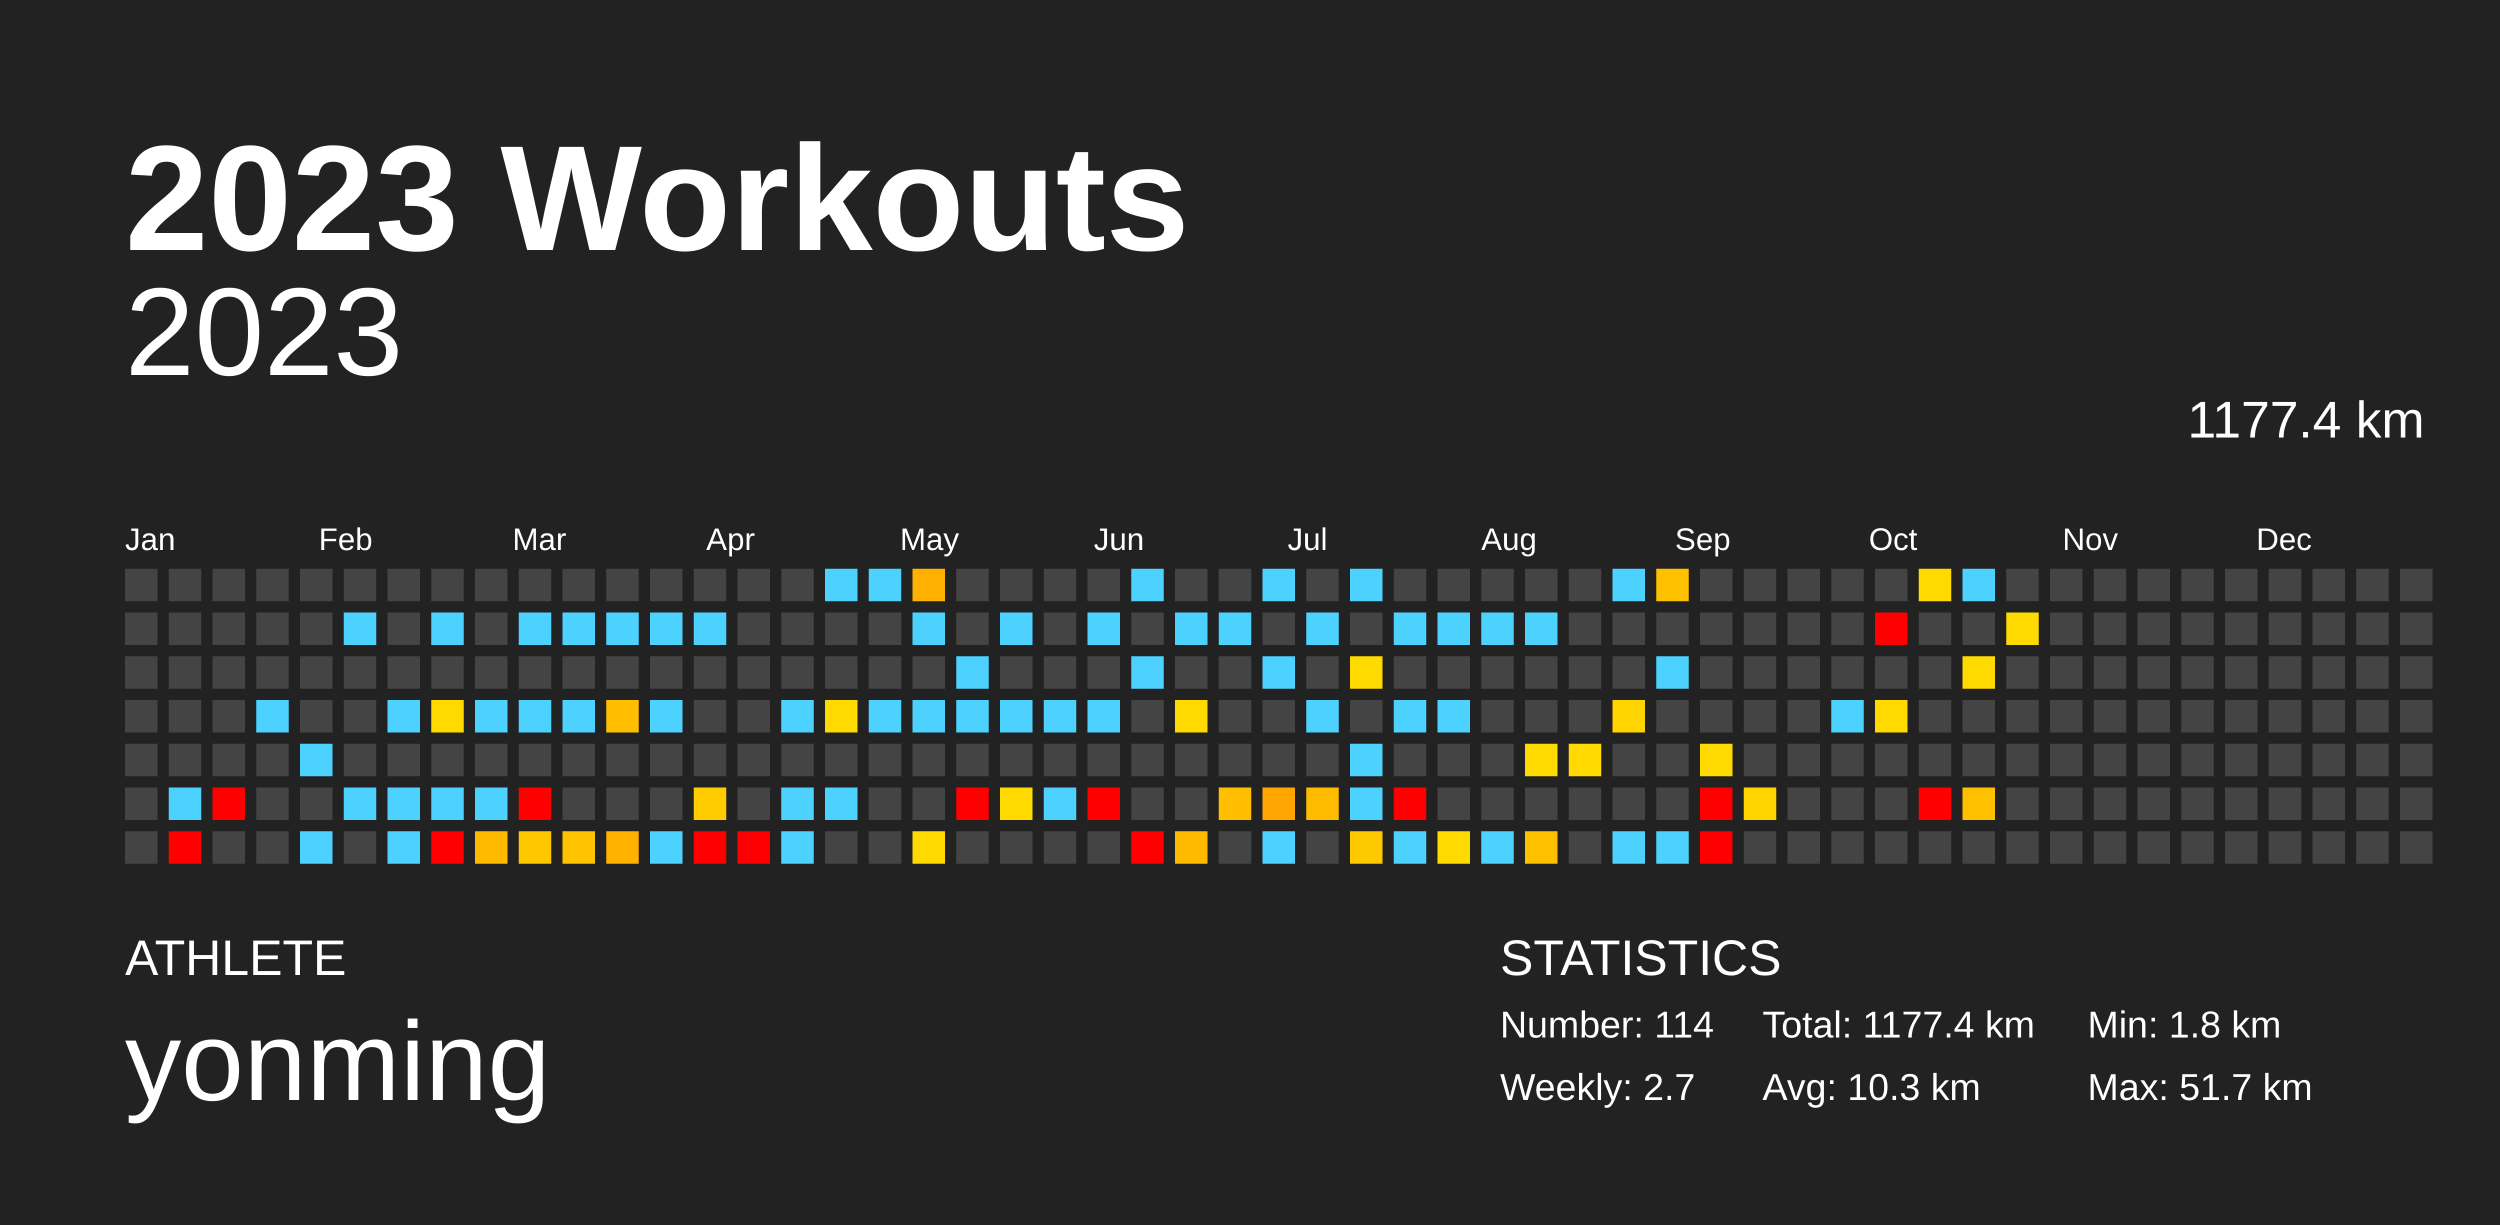
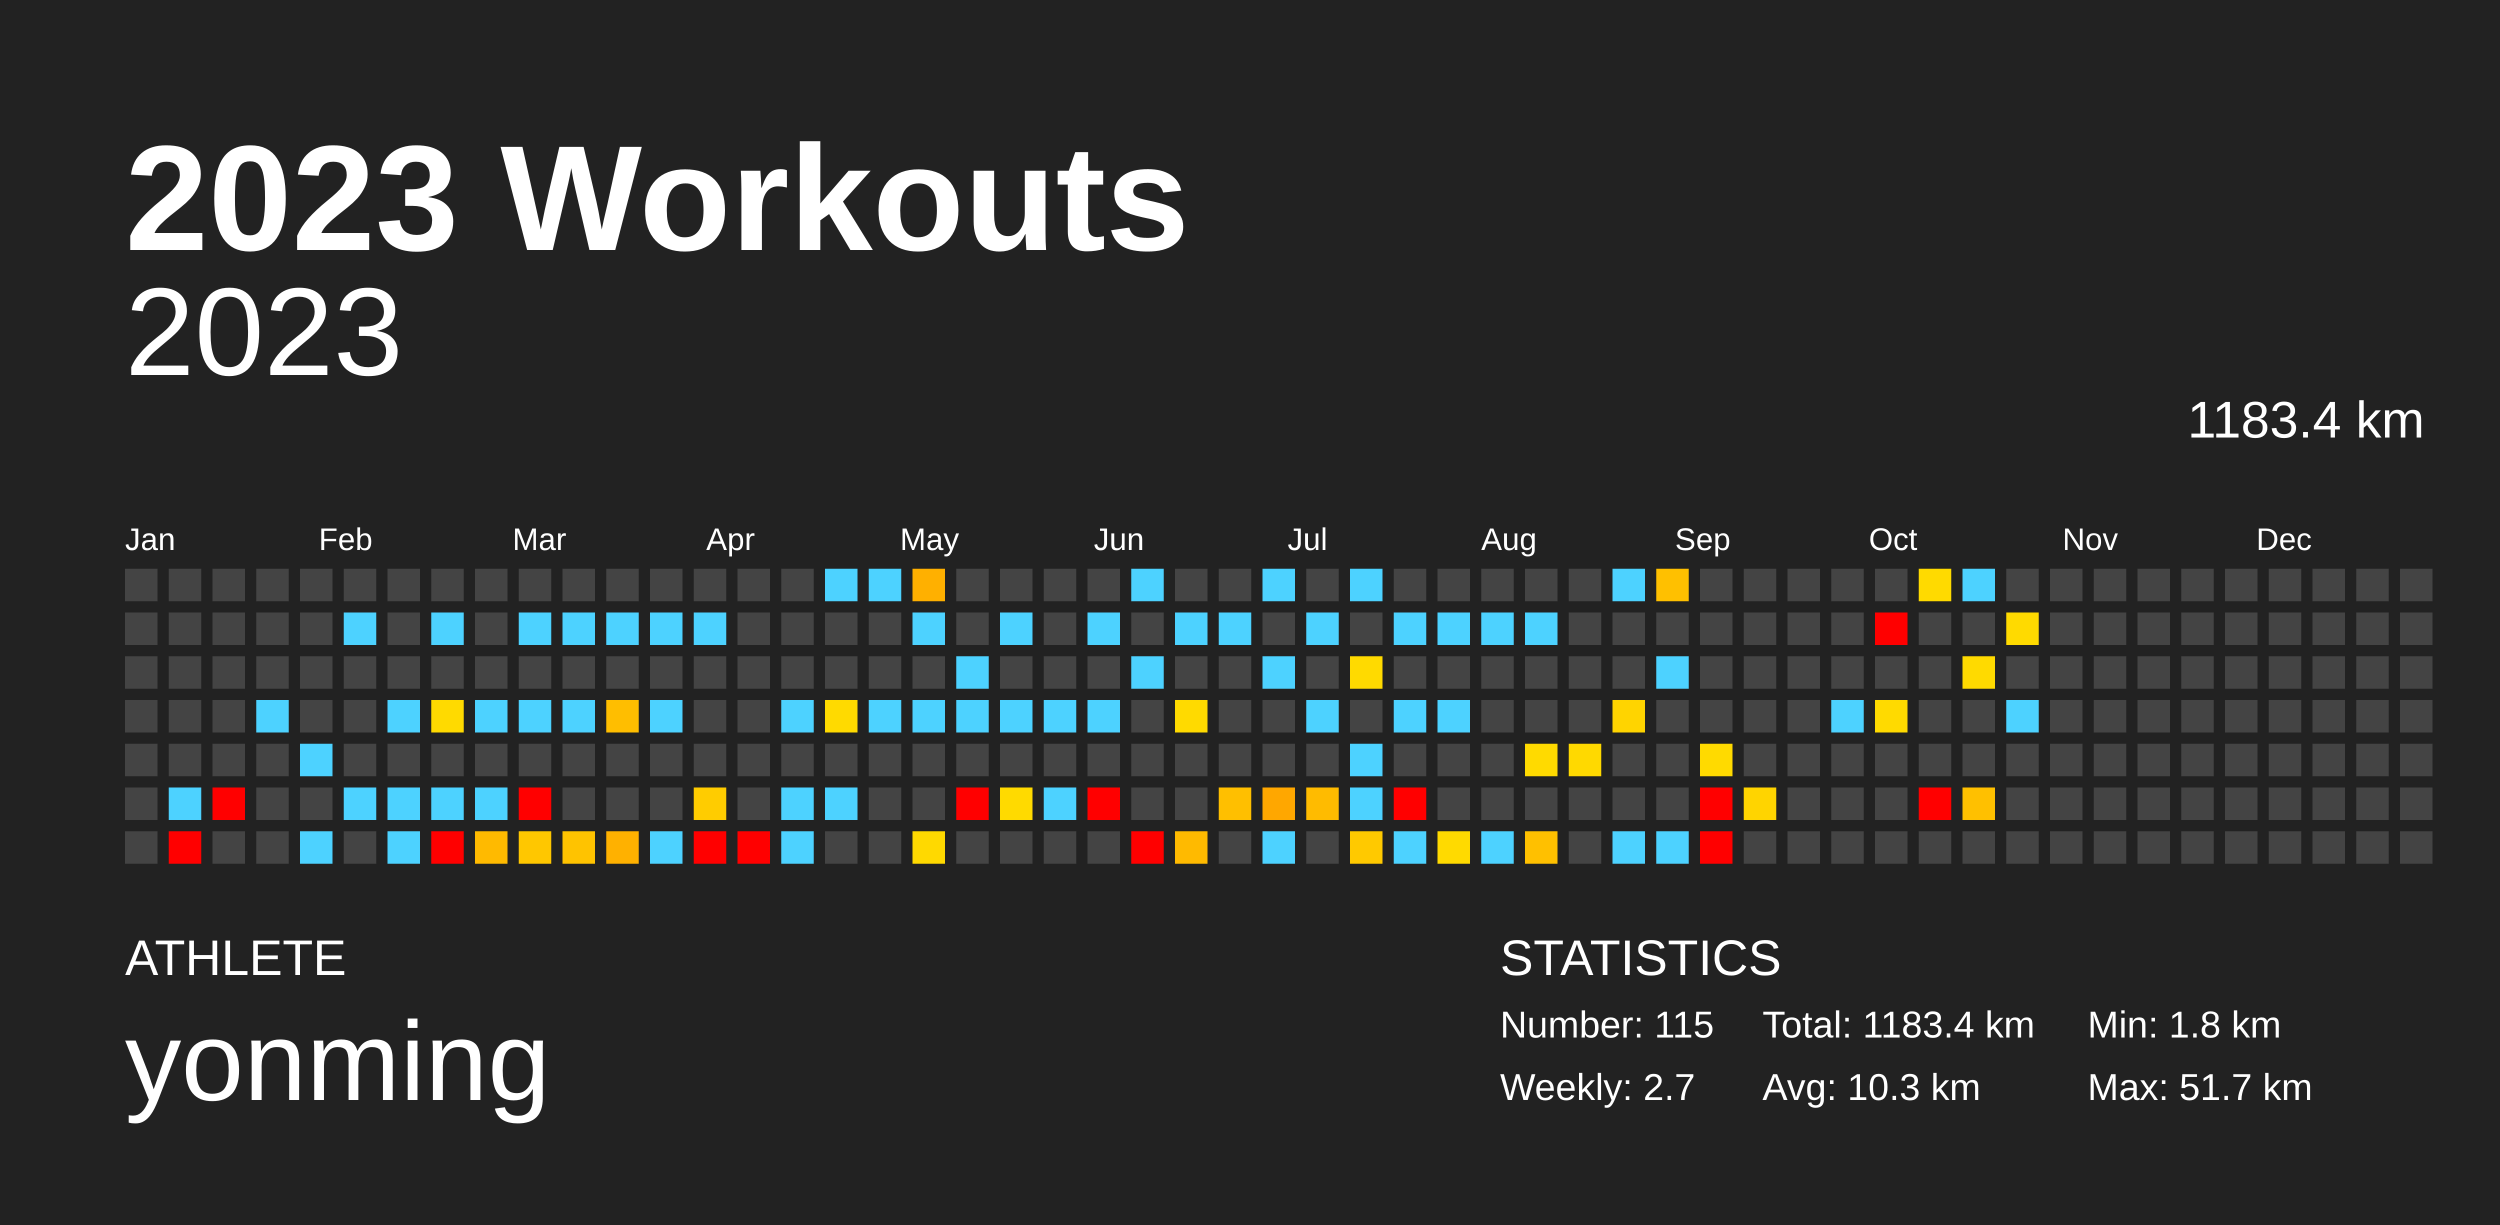
<svg xmlns="http://www.w3.org/2000/svg" baseProfile="full" height="98mm" version="1.1" viewBox="0,0,200,98" width="200mm">
  <defs />
  <rect fill="#222222" height="98" width="200" x="0" y="0" />
  <text fill="#FFFFFF" style="font-size:12px; font-family:Arial; font-weight:bold;" x="10" y="20">2023 Workouts</text>
  <text fill="#FFFFFF" style="font-size:4px; font-family:Arial" x="10" y="78">ATHLETE</text>
  <text fill="#FFFFFF" style="font-size:9px; font-family:Arial" x="10" y="88">yonming</text>
  <text fill="#FFFFFF" style="font-size:4px; font-family:Arial" x="120" y="78">STATISTICS</text>
-   <text fill="#FFFFFF" style="font-size:3px; font-family:Arial" x="120" y="83">Number: 114</text>
+   <text fill="#FFFFFF" style="font-size:3px; font-family:Arial" x="120" y="83">Number: 115</text>
  <text fill="#FFFFFF" style="font-size:3px; font-family:Arial" x="120" y="88">Weekly: 2.7</text>
-   <text fill="#FFFFFF" style="font-size:3px; font-family:Arial" x="141" y="83">Total: 1177.4 km</text>
+   <text fill="#FFFFFF" style="font-size:3px; font-family:Arial" x="141" y="83">Total: 1183.4 km</text>
  <text fill="#FFFFFF" style="font-size:3px; font-family:Arial" x="141" y="88">Avg: 10.3 km</text>
  <text fill="#FFFFFF" style="font-size:3px; font-family:Arial" x="167" y="83">Min: 1.8 km</text>
  <text fill="#FFFFFF" style="font-size:3px; font-family:Arial" x="167" y="88">Max: 51.7 km</text>
  <text alignment-baseline="hanging" fill="#FFFFFF" style="font-size:10.0px; font-family:Arial;" x="10" y="30">2023</text>
-   <text alignment-baseline="hanging" fill="#FFFFFF" style="font-size:4.125px; font-family:Arial;" x="175" y="35">1177.4 km</text>
+   <text alignment-baseline="hanging" fill="#FFFFFF" style="font-size:4.125px; font-family:Arial;" x="175" y="35">1183.4 km</text>
  <text fill="#FFFFFF" style="font-size:2.5px; font-family:Arial" x="10.0" y="44">Jan</text>
  <text fill="#FFFFFF" style="font-size:2.5px; font-family:Arial" x="25.5" y="44">Feb</text>
  <text fill="#FFFFFF" style="font-size:2.5px; font-family:Arial" x="41.0" y="44">Mar</text>
  <text fill="#FFFFFF" style="font-size:2.5px; font-family:Arial" x="56.5" y="44">Apr</text>
  <text fill="#FFFFFF" style="font-size:2.5px; font-family:Arial" x="72.0" y="44">May</text>
  <text fill="#FFFFFF" style="font-size:2.5px; font-family:Arial" x="87.5" y="44">Jun</text>
  <text fill="#FFFFFF" style="font-size:2.5px; font-family:Arial" x="103.0" y="44">Jul</text>
  <text fill="#FFFFFF" style="font-size:2.5px; font-family:Arial" x="118.5" y="44">Aug</text>
  <text fill="#FFFFFF" style="font-size:2.5px; font-family:Arial" x="134.0" y="44">Sep</text>
  <text fill="#FFFFFF" style="font-size:2.5px; font-family:Arial" x="149.5" y="44">Oct</text>
  <text fill="#FFFFFF" style="font-size:2.5px; font-family:Arial" x="165.0" y="44">Nov</text>
  <text fill="#FFFFFF" style="font-size:2.5px; font-family:Arial" x="180.5" y="44">Dec</text>
  <rect fill="#444444" height="2.6" width="2.6" x="10.0" y="45.5" />
  <rect fill="#444444" height="2.6" width="2.6" x="10.0" y="49.0" />
  <rect fill="#444444" height="2.6" width="2.6" x="10.0" y="52.5" />
  <rect fill="#444444" height="2.6" width="2.6" x="10.0" y="56.0" />
  <rect fill="#444444" height="2.6" width="2.6" x="10.0" y="59.5" />
  <rect fill="#444444" height="2.6" width="2.6" x="10.0" y="63.0" />
  <rect fill="#444444" height="2.6" width="2.6" x="10.0" y="66.5" />
  <rect fill="#444444" height="2.6" width="2.6" x="13.5" y="45.5" />
  <rect fill="#444444" height="2.6" width="2.6" x="13.5" y="49.0" />
  <rect fill="#444444" height="2.6" width="2.6" x="13.5" y="52.5" />
  <rect fill="#444444" height="2.6" width="2.6" x="13.5" y="56.0" />
  <rect fill="#444444" height="2.6" width="2.6" x="13.5" y="59.5" />
  <rect fill="#4dd2ff" height="2.6" width="2.6" x="13.5" y="63.0" />
  <rect fill="red" height="2.6" width="2.6" x="13.5" y="66.5" />
  <rect fill="#444444" height="2.6" width="2.6" x="17.0" y="45.5" />
  <rect fill="#444444" height="2.6" width="2.6" x="17.0" y="49.0" />
  <rect fill="#444444" height="2.6" width="2.6" x="17.0" y="52.5" />
  <rect fill="#444444" height="2.6" width="2.6" x="17.0" y="56.0" />
  <rect fill="#444444" height="2.6" width="2.6" x="17.0" y="59.5" />
  <rect fill="red" height="2.6" width="2.6" x="17.0" y="63.0" />
  <rect fill="#444444" height="2.6" width="2.6" x="17.0" y="66.5" />
  <rect fill="#444444" height="2.6" width="2.6" x="20.5" y="45.5" />
  <rect fill="#444444" height="2.6" width="2.6" x="20.5" y="49.0" />
  <rect fill="#444444" height="2.6" width="2.6" x="20.5" y="52.5" />
  <rect fill="#4dd2ff" height="2.6" width="2.6" x="20.5" y="56.0" />
  <rect fill="#444444" height="2.6" width="2.6" x="20.5" y="59.5" />
  <rect fill="#444444" height="2.6" width="2.6" x="20.5" y="63.0" />
  <rect fill="#444444" height="2.6" width="2.6" x="20.5" y="66.5" />
  <rect fill="#444444" height="2.6" width="2.6" x="24.0" y="45.5" />
  <rect fill="#444444" height="2.6" width="2.6" x="24.0" y="49.0" />
  <rect fill="#444444" height="2.6" width="2.6" x="24.0" y="52.5" />
  <rect fill="#444444" height="2.6" width="2.6" x="24.0" y="56.0" />
  <rect fill="#4dd2ff" height="2.6" width="2.6" x="24.0" y="59.5" />
  <rect fill="#444444" height="2.6" width="2.6" x="24.0" y="63.0" />
  <rect fill="#4dd2ff" height="2.6" width="2.6" x="24.0" y="66.5" />
  <rect fill="#444444" height="2.6" width="2.6" x="27.5" y="45.5" />
  <rect fill="#4dd2ff" height="2.6" width="2.6" x="27.5" y="49.0" />
  <rect fill="#444444" height="2.6" width="2.6" x="27.5" y="52.5" />
  <rect fill="#444444" height="2.6" width="2.6" x="27.5" y="56.0" />
  <rect fill="#444444" height="2.6" width="2.6" x="27.5" y="59.5" />
  <rect fill="#4dd2ff" height="2.6" width="2.6" x="27.5" y="63.0" />
  <rect fill="#444444" height="2.6" width="2.6" x="27.5" y="66.5" />
  <rect fill="#444444" height="2.6" width="2.6" x="31.0" y="45.5" />
  <rect fill="#444444" height="2.6" width="2.6" x="31.0" y="49.0" />
  <rect fill="#444444" height="2.6" width="2.6" x="31.0" y="52.5" />
  <rect fill="#4dd2ff" height="2.6" width="2.6" x="31.0" y="56.0" />
  <rect fill="#444444" height="2.6" width="2.6" x="31.0" y="59.5" />
  <rect fill="#4dd2ff" height="2.6" width="2.6" x="31.0" y="63.0" />
  <rect fill="#4dd2ff" height="2.6" width="2.6" x="31.0" y="66.5" />
  <rect fill="#444444" height="2.6" width="2.6" x="34.5" y="45.5" />
  <rect fill="#4dd2ff" height="2.6" width="2.6" x="34.5" y="49.0" />
  <rect fill="#444444" height="2.6" width="2.6" x="34.5" y="52.5" />
  <rect fill="#ffda00" height="2.6" width="2.6" x="34.5" y="56.0" />
  <rect fill="#444444" height="2.6" width="2.6" x="34.5" y="59.5" />
  <rect fill="#4dd2ff" height="2.6" width="2.6" x="34.5" y="63.0" />
  <rect fill="red" height="2.6" width="2.6" x="34.5" y="66.5" />
  <rect fill="#444444" height="2.6" width="2.6" x="38.0" y="45.5" />
  <rect fill="#444444" height="2.6" width="2.6" x="38.0" y="49.0" />
  <rect fill="#444444" height="2.6" width="2.6" x="38.0" y="52.5" />
  <rect fill="#4dd2ff" height="2.6" width="2.6" x="38.0" y="56.0" />
  <rect fill="#444444" height="2.6" width="2.6" x="38.0" y="59.5" />
  <rect fill="#4dd2ff" height="2.6" width="2.6" x="38.0" y="63.0" />
  <rect fill="#ffba00" height="2.6" width="2.6" x="38.0" y="66.5" />
  <rect fill="#444444" height="2.6" width="2.6" x="41.5" y="45.5" />
  <rect fill="#4dd2ff" height="2.6" width="2.6" x="41.5" y="49.0" />
  <rect fill="#444444" height="2.6" width="2.6" x="41.5" y="52.5" />
  <rect fill="#4dd2ff" height="2.6" width="2.6" x="41.5" y="56.0" />
  <rect fill="#444444" height="2.6" width="2.6" x="41.5" y="59.5" />
  <rect fill="red" height="2.6" width="2.6" x="41.5" y="63.0" />
  <rect fill="#ffc700" height="2.6" width="2.6" x="41.5" y="66.5" />
  <rect fill="#444444" height="2.6" width="2.6" x="45.0" y="45.5" />
  <rect fill="#4dd2ff" height="2.6" width="2.6" x="45.0" y="49.0" />
  <rect fill="#444444" height="2.6" width="2.6" x="45.0" y="52.5" />
  <rect fill="#4dd2ff" height="2.6" width="2.6" x="45.0" y="56.0" />
  <rect fill="#444444" height="2.6" width="2.6" x="45.0" y="59.5" />
  <rect fill="#444444" height="2.6" width="2.6" x="45.0" y="63.0" />
  <rect fill="#ffc300" height="2.6" width="2.6" x="45.0" y="66.5" />
  <rect fill="#444444" height="2.6" width="2.6" x="48.5" y="45.5" />
  <rect fill="#4dd2ff" height="2.6" width="2.6" x="48.5" y="49.0" />
  <rect fill="#444444" height="2.6" width="2.6" x="48.5" y="52.5" />
  <rect fill="#ffbe00" height="2.6" width="2.6" x="48.5" y="56.0" />
  <rect fill="#444444" height="2.6" width="2.6" x="48.5" y="59.5" />
  <rect fill="#444444" height="2.6" width="2.6" x="48.5" y="63.0" />
  <rect fill="#ffb100" height="2.6" width="2.6" x="48.5" y="66.5" />
  <rect fill="#444444" height="2.6" width="2.6" x="52.0" y="45.5" />
  <rect fill="#4dd2ff" height="2.6" width="2.6" x="52.0" y="49.0" />
  <rect fill="#444444" height="2.6" width="2.6" x="52.0" y="52.5" />
  <rect fill="#4dd2ff" height="2.6" width="2.6" x="52.0" y="56.0" />
  <rect fill="#444444" height="2.6" width="2.6" x="52.0" y="59.5" />
  <rect fill="#444444" height="2.6" width="2.6" x="52.0" y="63.0" />
  <rect fill="#4dd2ff" height="2.6" width="2.6" x="52.0" y="66.5" />
  <rect fill="#444444" height="2.6" width="2.6" x="55.5" y="45.5" />
  <rect fill="#4dd2ff" height="2.6" width="2.6" x="55.5" y="49.0" />
  <rect fill="#444444" height="2.6" width="2.6" x="55.5" y="52.5" />
  <rect fill="#444444" height="2.6" width="2.6" x="55.5" y="56.0" />
  <rect fill="#444444" height="2.6" width="2.6" x="55.5" y="59.5" />
  <rect fill="#ffcc00" height="2.6" width="2.6" x="55.5" y="63.0" />
  <rect fill="red" height="2.6" width="2.6" x="55.5" y="66.5" />
  <rect fill="#444444" height="2.6" width="2.6" x="59.0" y="45.5" />
  <rect fill="#444444" height="2.6" width="2.6" x="59.0" y="49.0" />
  <rect fill="#444444" height="2.6" width="2.6" x="59.0" y="52.5" />
  <rect fill="#444444" height="2.6" width="2.6" x="59.0" y="56.0" />
  <rect fill="#444444" height="2.6" width="2.6" x="59.0" y="59.5" />
  <rect fill="#444444" height="2.6" width="2.6" x="59.0" y="63.0" />
  <rect fill="red" height="2.6" width="2.6" x="59.0" y="66.5" />
  <rect fill="#444444" height="2.6" width="2.6" x="62.5" y="45.5" />
  <rect fill="#444444" height="2.6" width="2.6" x="62.5" y="49.0" />
  <rect fill="#444444" height="2.6" width="2.6" x="62.5" y="52.5" />
  <rect fill="#4dd2ff" height="2.6" width="2.6" x="62.5" y="56.0" />
  <rect fill="#444444" height="2.6" width="2.6" x="62.5" y="59.5" />
  <rect fill="#4dd2ff" height="2.6" width="2.6" x="62.5" y="63.0" />
  <rect fill="#4dd2ff" height="2.6" width="2.6" x="62.5" y="66.5" />
  <rect fill="#4dd2ff" height="2.6" width="2.6" x="66.0" y="45.5" />
  <rect fill="#444444" height="2.6" width="2.6" x="66.0" y="49.0" />
  <rect fill="#444444" height="2.6" width="2.6" x="66.0" y="52.5" />
  <rect fill="#ffda00" height="2.6" width="2.6" x="66.0" y="56.0" />
  <rect fill="#444444" height="2.6" width="2.6" x="66.0" y="59.5" />
  <rect fill="#4dd2ff" height="2.6" width="2.6" x="66.0" y="63.0" />
  <rect fill="#444444" height="2.6" width="2.6" x="66.0" y="66.5" />
  <rect fill="#4dd2ff" height="2.6" width="2.6" x="69.5" y="45.5" />
  <rect fill="#444444" height="2.6" width="2.6" x="69.5" y="49.0" />
  <rect fill="#444444" height="2.6" width="2.6" x="69.5" y="52.5" />
  <rect fill="#4dd2ff" height="2.6" width="2.6" x="69.5" y="56.0" />
  <rect fill="#444444" height="2.6" width="2.6" x="69.5" y="59.5" />
  <rect fill="#444444" height="2.6" width="2.6" x="69.5" y="63.0" />
  <rect fill="#444444" height="2.6" width="2.6" x="69.5" y="66.5" />
  <rect fill="#ffb000" height="2.6" width="2.6" x="73.0" y="45.5" />
  <rect fill="#4dd2ff" height="2.6" width="2.6" x="73.0" y="49.0" />
  <rect fill="#444444" height="2.6" width="2.6" x="73.0" y="52.5" />
  <rect fill="#4dd2ff" height="2.6" width="2.6" x="73.0" y="56.0" />
  <rect fill="#444444" height="2.6" width="2.6" x="73.0" y="59.5" />
  <rect fill="#444444" height="2.6" width="2.6" x="73.0" y="63.0" />
  <rect fill="#ffd900" height="2.6" width="2.6" x="73.0" y="66.5" />
  <rect fill="#444444" height="2.6" width="2.6" x="76.5" y="45.5" />
  <rect fill="#444444" height="2.6" width="2.6" x="76.5" y="49.0" />
  <rect fill="#4dd2ff" height="2.6" width="2.6" x="76.5" y="52.5" />
  <rect fill="#4dd2ff" height="2.6" width="2.6" x="76.5" y="56.0" />
  <rect fill="#444444" height="2.6" width="2.6" x="76.5" y="59.5" />
  <rect fill="red" height="2.6" width="2.6" x="76.5" y="63.0" />
  <rect fill="#444444" height="2.6" width="2.6" x="76.5" y="66.5" />
  <rect fill="#444444" height="2.6" width="2.6" x="80.0" y="45.5" />
  <rect fill="#4dd2ff" height="2.6" width="2.6" x="80.0" y="49.0" />
  <rect fill="#444444" height="2.6" width="2.6" x="80.0" y="52.5" />
  <rect fill="#4dd2ff" height="2.6" width="2.6" x="80.0" y="56.0" />
  <rect fill="#444444" height="2.6" width="2.6" x="80.0" y="59.5" />
  <rect fill="#ffda00" height="2.6" width="2.6" x="80.0" y="63.0" />
  <rect fill="#444444" height="2.6" width="2.6" x="80.0" y="66.5" />
  <rect fill="#444444" height="2.6" width="2.6" x="83.5" y="45.5" />
  <rect fill="#444444" height="2.6" width="2.6" x="83.5" y="49.0" />
  <rect fill="#444444" height="2.6" width="2.6" x="83.5" y="52.5" />
  <rect fill="#4dd2ff" height="2.6" width="2.6" x="83.5" y="56.0" />
  <rect fill="#444444" height="2.6" width="2.6" x="83.5" y="59.5" />
  <rect fill="#4dd2ff" height="2.6" width="2.6" x="83.5" y="63.0" />
  <rect fill="#444444" height="2.6" width="2.6" x="83.5" y="66.5" />
  <rect fill="#444444" height="2.6" width="2.6" x="87.0" y="45.5" />
  <rect fill="#4dd2ff" height="2.6" width="2.6" x="87.0" y="49.0" />
  <rect fill="#444444" height="2.6" width="2.6" x="87.0" y="52.5" />
  <rect fill="#4dd2ff" height="2.6" width="2.6" x="87.0" y="56.0" />
  <rect fill="#444444" height="2.6" width="2.6" x="87.0" y="59.5" />
  <rect fill="red" height="2.6" width="2.6" x="87.0" y="63.0" />
  <rect fill="#444444" height="2.6" width="2.6" x="87.0" y="66.5" />
  <rect fill="#4dd2ff" height="2.6" width="2.6" x="90.5" y="45.5" />
  <rect fill="#444444" height="2.6" width="2.6" x="90.5" y="49.0" />
  <rect fill="#4dd2ff" height="2.6" width="2.6" x="90.5" y="52.5" />
  <rect fill="#444444" height="2.6" width="2.6" x="90.5" y="56.0" />
  <rect fill="#444444" height="2.6" width="2.6" x="90.5" y="59.5" />
  <rect fill="#444444" height="2.6" width="2.6" x="90.5" y="63.0" />
  <rect fill="red" height="2.6" width="2.6" x="90.5" y="66.5" />
  <rect fill="#444444" height="2.6" width="2.6" x="94.0" y="45.5" />
  <rect fill="#4dd2ff" height="2.6" width="2.6" x="94.0" y="49.0" />
  <rect fill="#444444" height="2.6" width="2.6" x="94.0" y="52.5" />
  <rect fill="#ffda00" height="2.6" width="2.6" x="94.0" y="56.0" />
  <rect fill="#444444" height="2.6" width="2.6" x="94.0" y="59.5" />
  <rect fill="#444444" height="2.6" width="2.6" x="94.0" y="63.0" />
  <rect fill="#ffba00" height="2.6" width="2.6" x="94.0" y="66.5" />
  <rect fill="#444444" height="2.6" width="2.6" x="97.5" y="45.5" />
  <rect fill="#4dd2ff" height="2.6" width="2.6" x="97.5" y="49.0" />
  <rect fill="#444444" height="2.6" width="2.6" x="97.5" y="52.5" />
  <rect fill="#444444" height="2.6" width="2.6" x="97.5" y="56.0" />
  <rect fill="#444444" height="2.6" width="2.6" x="97.5" y="59.5" />
  <rect fill="#ffbf00" height="2.6" width="2.6" x="97.5" y="63.0" />
  <rect fill="#444444" height="2.6" width="2.6" x="97.5" y="66.5" />
  <rect fill="#4dd2ff" height="2.6" width="2.6" x="101.0" y="45.5" />
  <rect fill="#444444" height="2.6" width="2.6" x="101.0" y="49.0" />
  <rect fill="#4dd2ff" height="2.6" width="2.6" x="101.0" y="52.5" />
  <rect fill="#444444" height="2.6" width="2.6" x="101.0" y="56.0" />
  <rect fill="#444444" height="2.6" width="2.6" x="101.0" y="59.5" />
  <rect fill="#ffa700" height="2.6" width="2.6" x="101.0" y="63.0" />
  <rect fill="#4dd2ff" height="2.6" width="2.6" x="101.0" y="66.5" />
  <rect fill="#444444" height="2.6" width="2.6" x="104.5" y="45.5" />
  <rect fill="#4dd2ff" height="2.6" width="2.6" x="104.5" y="49.0" />
  <rect fill="#444444" height="2.6" width="2.6" x="104.5" y="52.5" />
  <rect fill="#4dd2ff" height="2.6" width="2.6" x="104.5" y="56.0" />
  <rect fill="#444444" height="2.6" width="2.6" x="104.5" y="59.5" />
  <rect fill="#ffbb00" height="2.6" width="2.6" x="104.5" y="63.0" />
  <rect fill="#444444" height="2.6" width="2.6" x="104.5" y="66.5" />
  <rect fill="#4dd2ff" height="2.6" width="2.6" x="108.0" y="45.5" />
  <rect fill="#444444" height="2.6" width="2.6" x="108.0" y="49.0" />
  <rect fill="#ffda00" height="2.6" width="2.6" x="108.0" y="52.5" />
  <rect fill="#444444" height="2.6" width="2.6" x="108.0" y="56.0" />
  <rect fill="#4dd2ff" height="2.6" width="2.6" x="108.0" y="59.5" />
  <rect fill="#4dd2ff" height="2.6" width="2.6" x="108.0" y="63.0" />
  <rect fill="#ffc900" height="2.6" width="2.6" x="108.0" y="66.5" />
  <rect fill="#444444" height="2.6" width="2.6" x="111.5" y="45.5" />
  <rect fill="#4dd2ff" height="2.6" width="2.6" x="111.5" y="49.0" />
  <rect fill="#444444" height="2.6" width="2.6" x="111.5" y="52.5" />
  <rect fill="#4dd2ff" height="2.6" width="2.6" x="111.5" y="56.0" />
  <rect fill="#444444" height="2.6" width="2.6" x="111.5" y="59.5" />
  <rect fill="red" height="2.6" width="2.6" x="111.5" y="63.0" />
  <rect fill="#4dd2ff" height="2.6" width="2.6" x="111.5" y="66.5" />
  <rect fill="#444444" height="2.6" width="2.6" x="115.0" y="45.5" />
  <rect fill="#4dd2ff" height="2.6" width="2.6" x="115.0" y="49.0" />
  <rect fill="#444444" height="2.6" width="2.6" x="115.0" y="52.5" />
  <rect fill="#4dd2ff" height="2.6" width="2.6" x="115.0" y="56.0" />
  <rect fill="#444444" height="2.6" width="2.6" x="115.0" y="59.5" />
  <rect fill="#444444" height="2.6" width="2.6" x="115.0" y="63.0" />
  <rect fill="#ffda00" height="2.6" width="2.6" x="115.0" y="66.5" />
  <rect fill="#444444" height="2.6" width="2.6" x="118.5" y="45.5" />
  <rect fill="#4dd2ff" height="2.6" width="2.6" x="118.5" y="49.0" />
  <rect fill="#444444" height="2.6" width="2.6" x="118.5" y="52.5" />
  <rect fill="#444444" height="2.6" width="2.6" x="118.5" y="56.0" />
  <rect fill="#444444" height="2.6" width="2.6" x="118.5" y="59.5" />
  <rect fill="#444444" height="2.6" width="2.6" x="118.5" y="63.0" />
  <rect fill="#4dd2ff" height="2.6" width="2.6" x="118.5" y="66.5" />
  <rect fill="#444444" height="2.6" width="2.6" x="122.0" y="45.5" />
  <rect fill="#4dd2ff" height="2.6" width="2.6" x="122.0" y="49.0" />
  <rect fill="#444444" height="2.6" width="2.6" x="122.0" y="52.5" />
  <rect fill="#444444" height="2.6" width="2.6" x="122.0" y="56.0" />
  <rect fill="#ffda00" height="2.6" width="2.6" x="122.0" y="59.5" />
  <rect fill="#444444" height="2.6" width="2.6" x="122.0" y="63.0" />
  <rect fill="#ffc000" height="2.6" width="2.6" x="122.0" y="66.5" />
  <rect fill="#444444" height="2.6" width="2.6" x="125.5" y="45.5" />
  <rect fill="#444444" height="2.6" width="2.6" x="125.5" y="49.0" />
  <rect fill="#444444" height="2.6" width="2.6" x="125.5" y="52.5" />
  <rect fill="#444444" height="2.6" width="2.6" x="125.5" y="56.0" />
  <rect fill="#ffd900" height="2.6" width="2.6" x="125.5" y="59.5" />
  <rect fill="#444444" height="2.6" width="2.6" x="125.5" y="63.0" />
  <rect fill="#444444" height="2.6" width="2.6" x="125.5" y="66.5" />
  <rect fill="#4dd2ff" height="2.6" width="2.6" x="129.0" y="45.5" />
  <rect fill="#444444" height="2.6" width="2.6" x="129.0" y="49.0" />
  <rect fill="#444444" height="2.6" width="2.6" x="129.0" y="52.5" />
  <rect fill="#ffd400" height="2.6" width="2.6" x="129.0" y="56.0" />
  <rect fill="#444444" height="2.6" width="2.6" x="129.0" y="59.5" />
  <rect fill="#444444" height="2.6" width="2.6" x="129.0" y="63.0" />
  <rect fill="#4dd2ff" height="2.6" width="2.6" x="129.0" y="66.5" />
  <rect fill="#ffc000" height="2.6" width="2.6" x="132.5" y="45.5" />
  <rect fill="#444444" height="2.6" width="2.6" x="132.5" y="49.0" />
  <rect fill="#4dd2ff" height="2.6" width="2.6" x="132.5" y="52.5" />
  <rect fill="#444444" height="2.6" width="2.6" x="132.5" y="56.0" />
  <rect fill="#444444" height="2.6" width="2.6" x="132.5" y="59.5" />
  <rect fill="#444444" height="2.6" width="2.6" x="132.5" y="63.0" />
  <rect fill="#4dd2ff" height="2.6" width="2.6" x="132.5" y="66.5" />
  <rect fill="#444444" height="2.6" width="2.6" x="136.0" y="45.5" />
  <rect fill="#444444" height="2.6" width="2.6" x="136.0" y="49.0" />
  <rect fill="#444444" height="2.6" width="2.6" x="136.0" y="52.5" />
  <rect fill="#444444" height="2.6" width="2.6" x="136.0" y="56.0" />
  <rect fill="#ffda00" height="2.6" width="2.6" x="136.0" y="59.5" />
  <rect fill="red" height="2.6" width="2.6" x="136.0" y="63.0" />
  <rect fill="red" height="2.6" width="2.6" x="136.0" y="66.5" />
  <rect fill="#444444" height="2.6" width="2.6" x="139.5" y="45.5" />
  <rect fill="#444444" height="2.6" width="2.6" x="139.5" y="49.0" />
  <rect fill="#444444" height="2.6" width="2.6" x="139.5" y="52.5" />
  <rect fill="#444444" height="2.6" width="2.6" x="139.5" y="56.0" />
  <rect fill="#444444" height="2.6" width="2.6" x="139.5" y="59.5" />
  <rect fill="#ffd400" height="2.6" width="2.6" x="139.5" y="63.0" />
  <rect fill="#444444" height="2.6" width="2.6" x="139.5" y="66.5" />
  <rect fill="#444444" height="2.6" width="2.6" x="143.0" y="45.5" />
  <rect fill="#444444" height="2.6" width="2.6" x="143.0" y="49.0" />
  <rect fill="#444444" height="2.6" width="2.6" x="143.0" y="52.5" />
  <rect fill="#444444" height="2.6" width="2.6" x="143.0" y="56.0" />
  <rect fill="#444444" height="2.6" width="2.6" x="143.0" y="59.5" />
  <rect fill="#444444" height="2.6" width="2.6" x="143.0" y="63.0" />
  <rect fill="#444444" height="2.6" width="2.6" x="143.0" y="66.5" />
  <rect fill="#444444" height="2.6" width="2.6" x="146.5" y="45.5" />
  <rect fill="#444444" height="2.6" width="2.6" x="146.5" y="49.0" />
  <rect fill="#444444" height="2.6" width="2.6" x="146.5" y="52.5" />
  <rect fill="#4dd2ff" height="2.6" width="2.6" x="146.5" y="56.0" />
  <rect fill="#444444" height="2.6" width="2.6" x="146.5" y="59.5" />
  <rect fill="#444444" height="2.6" width="2.6" x="146.5" y="63.0" />
  <rect fill="#444444" height="2.6" width="2.6" x="146.5" y="66.5" />
  <rect fill="#444444" height="2.6" width="2.6" x="150.0" y="45.5" />
  <rect fill="red" height="2.6" width="2.6" x="150.0" y="49.0" />
  <rect fill="#444444" height="2.6" width="2.6" x="150.0" y="52.5" />
  <rect fill="#ffda00" height="2.6" width="2.6" x="150.0" y="56.0" />
  <rect fill="#444444" height="2.6" width="2.6" x="150.0" y="59.5" />
  <rect fill="#444444" height="2.6" width="2.6" x="150.0" y="63.0" />
  <rect fill="#444444" height="2.6" width="2.6" x="150.0" y="66.5" />
  <rect fill="#ffda00" height="2.6" width="2.6" x="153.5" y="45.5" />
  <rect fill="#444444" height="2.6" width="2.6" x="153.5" y="49.0" />
  <rect fill="#444444" height="2.6" width="2.6" x="153.5" y="52.5" />
  <rect fill="#444444" height="2.6" width="2.6" x="153.5" y="56.0" />
  <rect fill="#444444" height="2.6" width="2.6" x="153.5" y="59.5" />
  <rect fill="red" height="2.6" width="2.6" x="153.5" y="63.0" />
  <rect fill="#444444" height="2.6" width="2.6" x="153.5" y="66.5" />
  <rect fill="#4dd2ff" height="2.6" width="2.6" x="157.0" y="45.5" />
  <rect fill="#444444" height="2.6" width="2.6" x="157.0" y="49.0" />
  <rect fill="#ffda00" height="2.6" width="2.6" x="157.0" y="52.5" />
  <rect fill="#444444" height="2.6" width="2.6" x="157.0" y="56.0" />
  <rect fill="#444444" height="2.6" width="2.6" x="157.0" y="59.5" />
  <rect fill="#ffc000" height="2.6" width="2.6" x="157.0" y="63.0" />
  <rect fill="#444444" height="2.6" width="2.6" x="157.0" y="66.5" />
  <rect fill="#444444" height="2.6" width="2.6" x="160.5" y="45.5" />
  <rect fill="#ffda00" height="2.6" width="2.6" x="160.5" y="49.0" />
  <rect fill="#444444" height="2.6" width="2.6" x="160.5" y="52.5" />
-   <rect fill="#444444" height="2.6" width="2.6" x="160.5" y="56.0" />
+   <rect fill="#4dd2ff" height="2.6" width="2.6" x="160.5" y="56.0" />
  <rect fill="#444444" height="2.6" width="2.6" x="160.5" y="59.5" />
  <rect fill="#444444" height="2.6" width="2.6" x="160.5" y="63.0" />
  <rect fill="#444444" height="2.6" width="2.6" x="160.5" y="66.5" />
  <rect fill="#444444" height="2.6" width="2.6" x="164.0" y="45.5" />
  <rect fill="#444444" height="2.6" width="2.6" x="164.0" y="49.0" />
  <rect fill="#444444" height="2.6" width="2.6" x="164.0" y="52.5" />
  <rect fill="#444444" height="2.6" width="2.6" x="164.0" y="56.0" />
  <rect fill="#444444" height="2.6" width="2.6" x="164.0" y="59.5" />
  <rect fill="#444444" height="2.6" width="2.6" x="164.0" y="63.0" />
  <rect fill="#444444" height="2.6" width="2.6" x="164.0" y="66.5" />
  <rect fill="#444444" height="2.6" width="2.6" x="167.5" y="45.5" />
  <rect fill="#444444" height="2.6" width="2.6" x="167.5" y="49.0" />
  <rect fill="#444444" height="2.6" width="2.6" x="167.5" y="52.5" />
  <rect fill="#444444" height="2.6" width="2.6" x="167.5" y="56.0" />
  <rect fill="#444444" height="2.6" width="2.6" x="167.5" y="59.5" />
  <rect fill="#444444" height="2.6" width="2.6" x="167.5" y="63.0" />
  <rect fill="#444444" height="2.6" width="2.6" x="167.5" y="66.5" />
  <rect fill="#444444" height="2.6" width="2.6" x="171.0" y="45.5" />
  <rect fill="#444444" height="2.6" width="2.6" x="171.0" y="49.0" />
  <rect fill="#444444" height="2.6" width="2.6" x="171.0" y="52.5" />
  <rect fill="#444444" height="2.6" width="2.6" x="171.0" y="56.0" />
  <rect fill="#444444" height="2.6" width="2.6" x="171.0" y="59.5" />
  <rect fill="#444444" height="2.6" width="2.6" x="171.0" y="63.0" />
  <rect fill="#444444" height="2.6" width="2.6" x="171.0" y="66.5" />
  <rect fill="#444444" height="2.6" width="2.6" x="174.5" y="45.5" />
  <rect fill="#444444" height="2.6" width="2.6" x="174.5" y="49.0" />
  <rect fill="#444444" height="2.6" width="2.6" x="174.5" y="52.5" />
  <rect fill="#444444" height="2.6" width="2.6" x="174.5" y="56.0" />
  <rect fill="#444444" height="2.6" width="2.6" x="174.5" y="59.5" />
  <rect fill="#444444" height="2.6" width="2.6" x="174.5" y="63.0" />
  <rect fill="#444444" height="2.6" width="2.6" x="174.5" y="66.5" />
  <rect fill="#444444" height="2.6" width="2.6" x="178.0" y="45.5" />
  <rect fill="#444444" height="2.6" width="2.6" x="178.0" y="49.0" />
  <rect fill="#444444" height="2.6" width="2.6" x="178.0" y="52.5" />
  <rect fill="#444444" height="2.6" width="2.6" x="178.0" y="56.0" />
  <rect fill="#444444" height="2.6" width="2.6" x="178.0" y="59.5" />
  <rect fill="#444444" height="2.6" width="2.6" x="178.0" y="63.0" />
  <rect fill="#444444" height="2.6" width="2.6" x="178.0" y="66.5" />
  <rect fill="#444444" height="2.6" width="2.6" x="181.5" y="45.5" />
  <rect fill="#444444" height="2.6" width="2.6" x="181.5" y="49.0" />
  <rect fill="#444444" height="2.6" width="2.6" x="181.5" y="52.5" />
  <rect fill="#444444" height="2.6" width="2.6" x="181.5" y="56.0" />
  <rect fill="#444444" height="2.6" width="2.6" x="181.5" y="59.5" />
  <rect fill="#444444" height="2.6" width="2.6" x="181.5" y="63.0" />
  <rect fill="#444444" height="2.6" width="2.6" x="181.5" y="66.5" />
  <rect fill="#444444" height="2.6" width="2.6" x="185.0" y="45.5" />
  <rect fill="#444444" height="2.6" width="2.6" x="185.0" y="49.0" />
  <rect fill="#444444" height="2.6" width="2.6" x="185.0" y="52.5" />
  <rect fill="#444444" height="2.6" width="2.6" x="185.0" y="56.0" />
  <rect fill="#444444" height="2.6" width="2.6" x="185.0" y="59.5" />
  <rect fill="#444444" height="2.6" width="2.6" x="185.0" y="63.0" />
  <rect fill="#444444" height="2.6" width="2.6" x="185.0" y="66.5" />
  <rect fill="#444444" height="2.6" width="2.6" x="188.5" y="45.5" />
  <rect fill="#444444" height="2.6" width="2.6" x="188.5" y="49.0" />
  <rect fill="#444444" height="2.6" width="2.6" x="188.5" y="52.5" />
  <rect fill="#444444" height="2.6" width="2.6" x="188.5" y="56.0" />
  <rect fill="#444444" height="2.6" width="2.6" x="188.5" y="59.5" />
  <rect fill="#444444" height="2.6" width="2.6" x="188.5" y="63.0" />
  <rect fill="#444444" height="2.6" width="2.6" x="188.5" y="66.5" />
  <rect fill="#444444" height="2.6" width="2.6" x="192.0" y="45.5" />
  <rect fill="#444444" height="2.6" width="2.6" x="192.0" y="49.0" />
  <rect fill="#444444" height="2.6" width="2.6" x="192.0" y="52.5" />
  <rect fill="#444444" height="2.6" width="2.6" x="192.0" y="56.0" />
  <rect fill="#444444" height="2.6" width="2.6" x="192.0" y="59.5" />
  <rect fill="#444444" height="2.6" width="2.6" x="192.0" y="63.0" />
  <rect fill="#444444" height="2.6" width="2.6" x="192.0" y="66.5" />
</svg>
